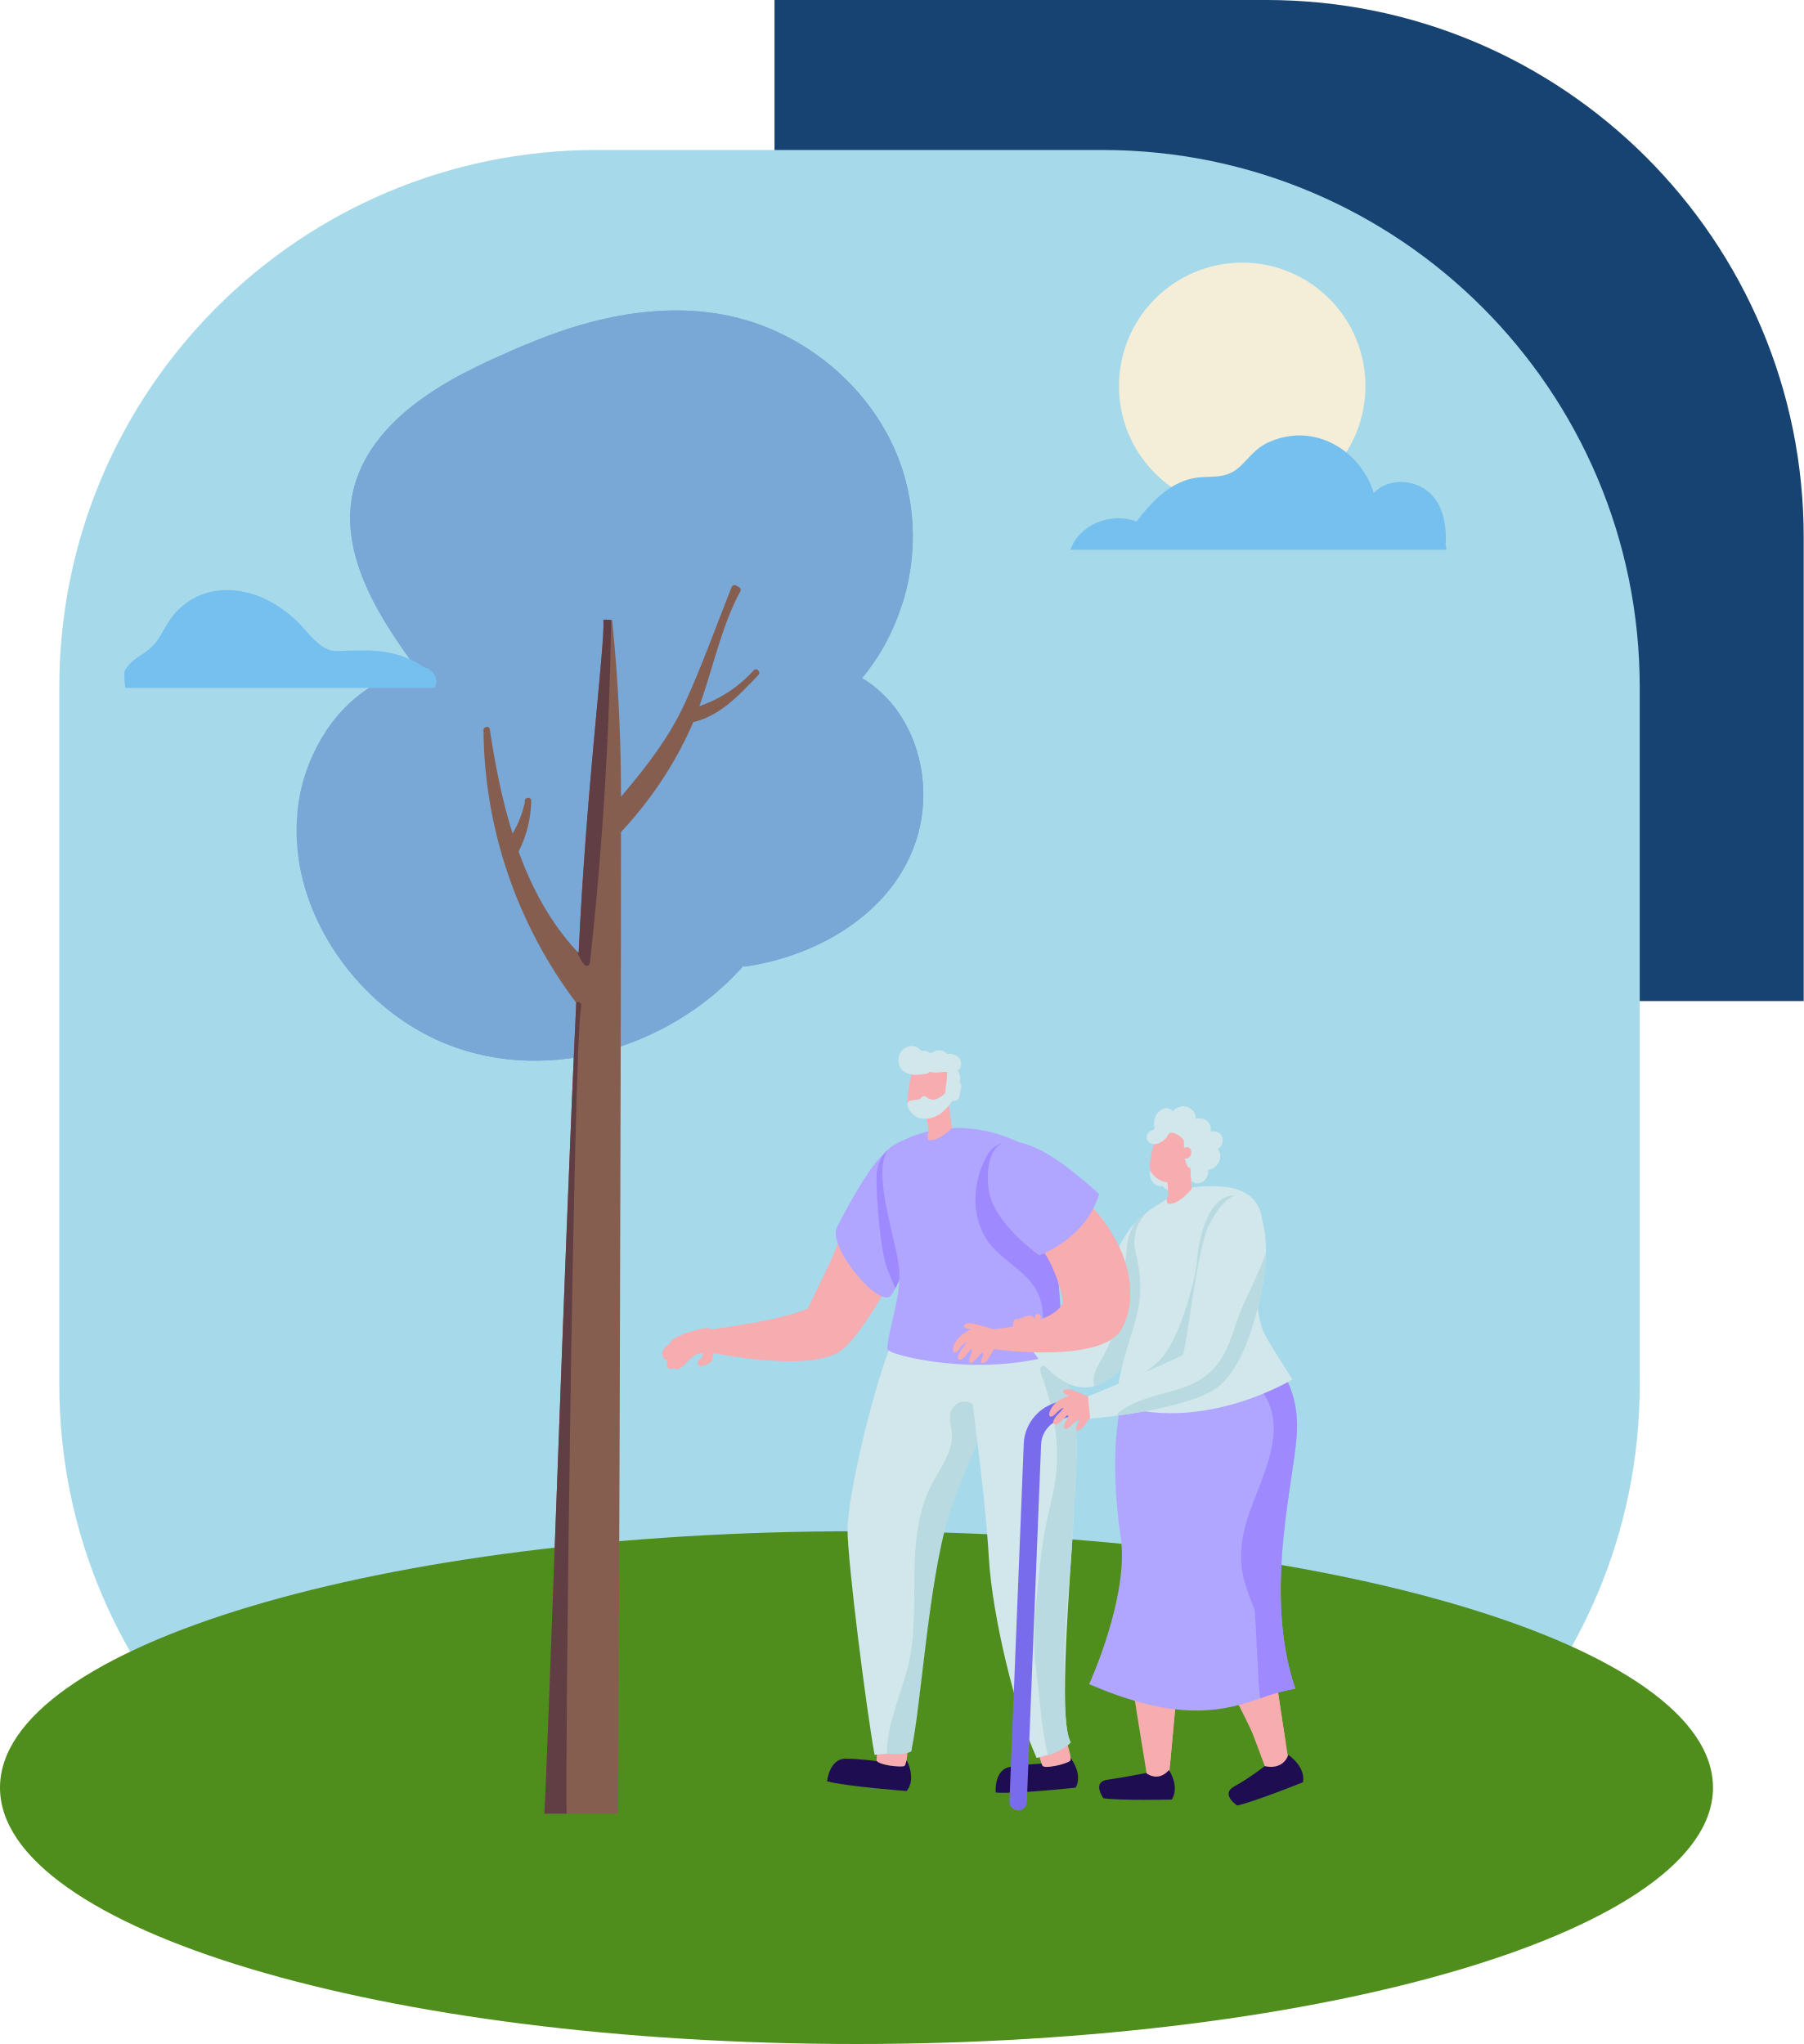
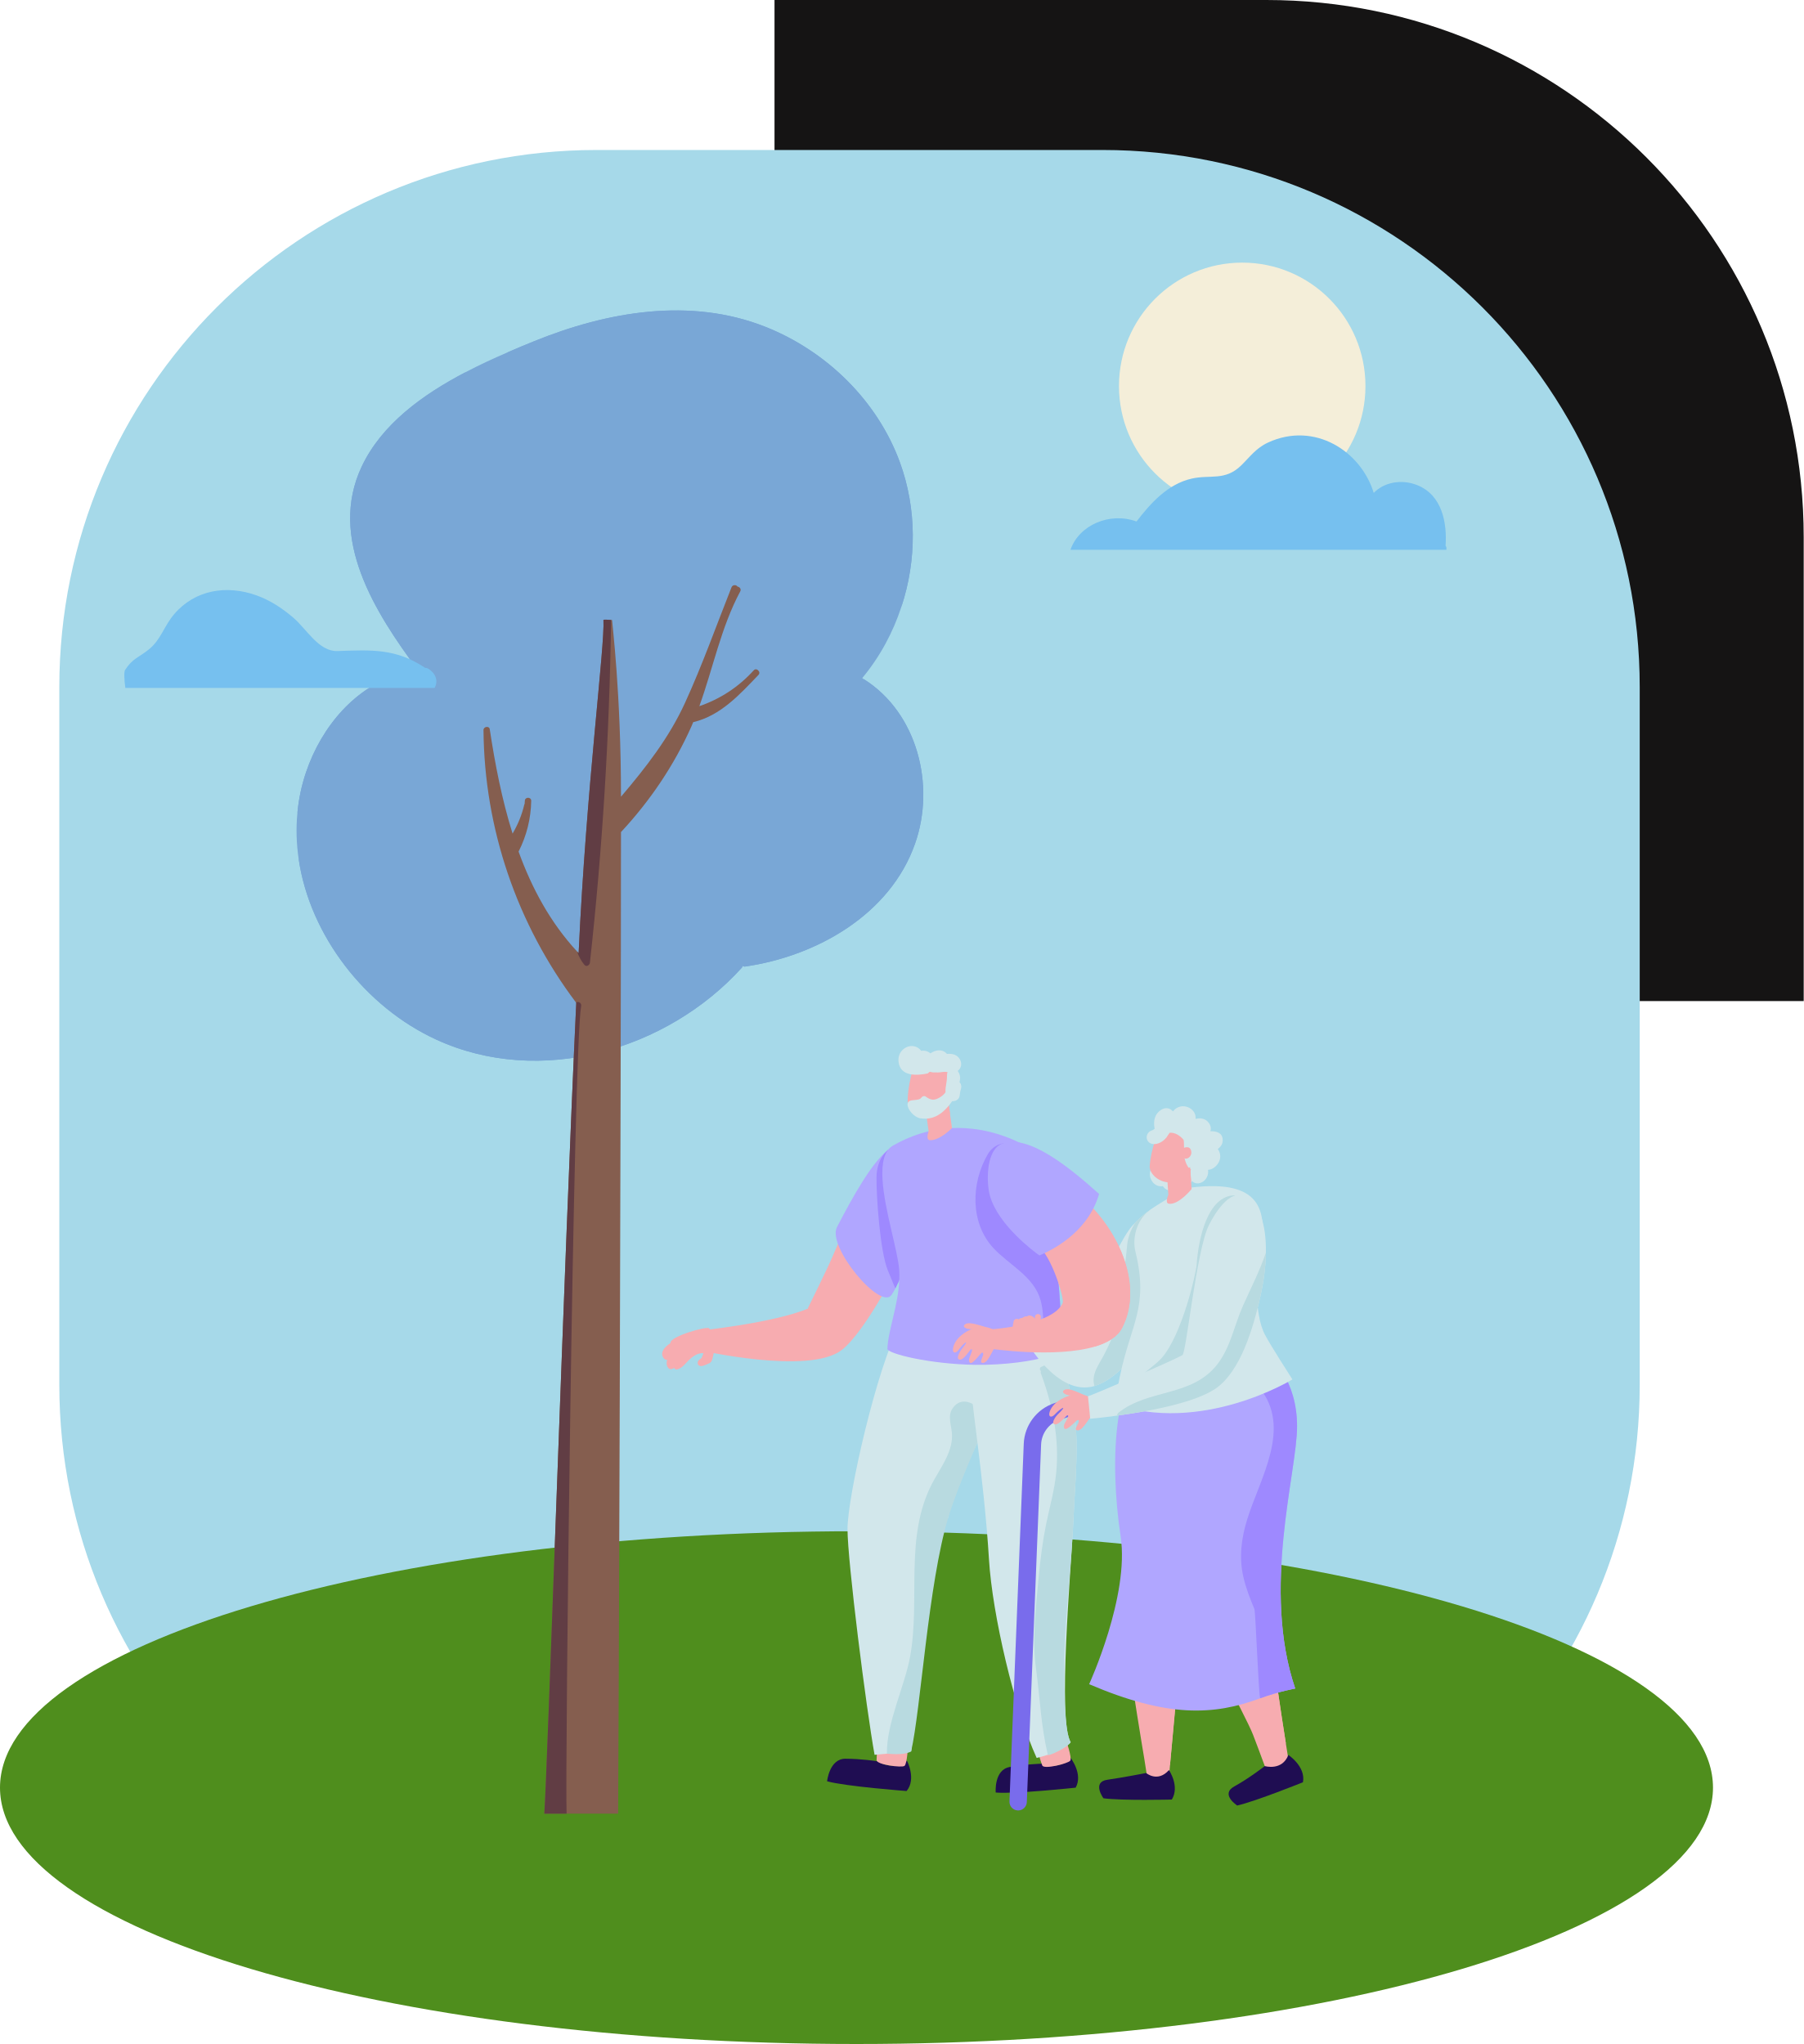
<svg xmlns="http://www.w3.org/2000/svg" width="517" height="586" viewBox="0 0 517 586" fill="none">
-   <path d="M517 154C517 68.948 448.052 0 363 0H222V287H517V154Z" fill="#164371" />
+   <path d="M517 154C517 68.948 448.052 0 363 0H222V287H517V154Z" fill="#151414" />
  <rect x="17" y="43" width="453" height="508" rx="154" fill="#A6D9E9" />
  <ellipse cx="245.5" cy="512.5" rx="245.5" ry="73.5" fill="#4F8E1D" />
  <path d="M391.385 110.686C391.385 130.233 375.569 146.079 356.06 146.079C336.552 146.079 320.737 130.233 320.737 110.686C320.737 91.139 336.552 75.291 356.06 75.291C375.569 75.291 391.385 91.139 391.385 110.686Z" fill="#F4EED9" />
  <path d="M414.552 157.62H306.829C309.335 150.453 318.172 146.722 325.763 149.512C329.724 144.354 334.707 138.755 341.592 137.21C346.961 136.004 351.133 137.953 355.769 133.434C358.324 130.94 359.999 128.468 363.485 126.863C376.803 120.732 390.136 129.36 393.756 141.318C396.736 138.236 401.705 137.31 406.158 139.056C413.389 141.893 414.804 149.936 414.349 156.465C414.611 156.779 414.672 157.221 414.552 157.62Z" fill="#76C0EF" />
  <path d="M85.239 233.154C85.585 229.207 86.409 225.255 87.727 221.36C92.17 208.265 101.955 196.615 115.305 192.975C116.476 192.666 117.663 192.411 118.869 192.21C119.162 192.156 119.455 192.118 119.747 192.08C107.604 175.711 93.907 154.335 103.709 133.688C109.396 121.672 121.065 113.166 133.428 106.712C137.377 104.627 141.4 102.779 145.333 101.079C147.965 99.927 150.562 98.848 153.05 97.84C173.99 89.337 197.835 85.116 219.471 93.728C236.879 100.659 251.457 114.833 257.93 132.517C262.812 145.867 262.776 160.588 258.388 173.903C255.975 181.327 252.189 188.334 247.141 194.406C247.342 194.533 247.526 194.642 247.727 194.788C262.963 204.462 268.154 225.147 262.302 241.823C255.17 262.234 233.992 274.158 213.565 277.102C213.291 277.137 213.053 277.064 212.852 276.92C212.833 277.083 212.779 277.248 212.651 277.413C191.237 301.094 154.807 311.74 125.033 298.041C104.788 288.749 88.768 268.27 85.585 246.122C84.965 241.84 84.818 237.491 85.239 233.154Z" fill="#79A7D6" />
  <path d="M103.199 272.712C112.526 284.325 126.589 288.841 140.598 292.424C156.015 296.357 172.144 293.121 186.83 287.616C194.273 284.835 203.289 278.123 200.966 268.926C199.502 263.182 193.633 259.927 192.189 254.058C191.988 253.18 193.067 252.526 193.726 253.163C207.569 266.822 230.062 266.896 243.504 252.632C257.474 237.802 254.349 213.916 248.003 196.23C247.507 195.92 247.399 195.189 247.727 194.787C262.963 204.462 268.157 225.146 262.304 241.822C255.173 262.233 233.995 274.157 213.567 277.101C213.294 277.136 213.055 277.063 212.854 276.919C212.836 277.082 212.781 277.247 212.654 277.413C191.24 301.093 154.809 311.74 125.036 298.04C104.79 288.749 88.77 268.269 85.588 246.121C91.879 254.7 96.523 264.41 103.199 272.712Z" fill="#79A7D6" />
  <path d="M103.711 133.688C109.398 121.672 121.065 113.166 133.428 106.712C113.605 129.134 106.547 161.1 119.384 189.044C119.734 189.391 119.457 192.118 119.75 192.08C107.607 175.711 93.91 154.334 103.711 133.688Z" fill="#79A7D6" />
  <path d="M165.175 287.505C161.792 358.83 156.898 507.713 156.02 519.963H177.182C177.328 501.658 177.996 314.026 177.996 238.551C186.337 229.59 193.23 219.403 198.204 208.209C198.369 207.826 198.534 207.425 198.7 207.04C206.582 205.156 211.995 199.141 217.389 193.506C217.829 193.051 217.663 192.501 217.297 192.172C216.986 191.84 216.455 191.731 216.053 192.172C211.738 196.927 206.488 200.385 200.454 202.451C204.422 191.478 206.655 179.882 212.177 169.547C212.543 168.874 211.993 168.251 211.407 168.178C211.079 167.63 210.003 167.555 209.672 168.379C205.3 179.424 201.294 190.692 196.358 201.483C191.75 211.559 185.128 220.024 177.996 228.419C177.996 198.884 175.491 178.931 175.437 177.76C175.437 177.76 175.326 177.741 175.161 177.741C174.483 177.67 172.805 177.581 172.968 177.76C173.407 185.204 168.067 225.51 165.855 273.261C165.709 273.098 165.56 272.949 165.413 272.786C157.732 264.484 152.446 254.644 148.643 244.146C150.947 239.592 152.175 234.729 152.264 229.59C152.283 228.419 150.456 228.419 150.437 229.59C150.437 229.882 150.399 230.156 150.38 230.428C150.345 230.52 150.291 230.595 150.272 230.688C149.578 233.65 148.442 236.391 146.924 238.99C143.87 229.259 141.896 219.073 140.378 209.054C140.213 208.01 138.567 208.301 138.586 209.306C138.806 237.524 148.168 264.923 165.104 287.416C165.142 287.453 165.159 287.468 165.175 287.505Z" fill="#855E4F" />
  <path d="M153.053 97.84C173.992 89.337 197.838 85.116 219.474 93.728C236.882 100.659 251.459 114.83 257.932 132.515C262.814 145.864 262.779 160.586 258.39 173.9C259.122 167.059 258.225 160.003 255.956 153.327C251.31 139.611 237.071 118.61 224.818 111.28C199.653 96.228 176.662 97.305 145.335 101.079C147.968 99.927 150.564 98.848 153.053 97.84Z" fill="#79A7D6" />
  <path d="M87.727 221.36C92.17 208.265 101.955 196.615 115.305 192.975C116.45 192.635 118.452 192.184 119.75 192.08C120.916 191.985 117.793 195.354 116.823 195.699C110.13 198.883 103.492 202.396 98.06 207.479C90.69 214.393 88.164 223.848 85.239 233.154C85.586 229.207 86.41 225.255 87.727 221.36Z" fill="#79A7D6" />
  <path d="M143.749 144.037C151.129 137.066 163.924 135.272 173.192 138.78C173.631 138.948 173.806 139.335 173.799 139.71C174.075 140.26 173.829 141.075 173.036 141.044C164.774 140.754 155.838 142.862 149.691 148.716C143.449 154.665 142.616 163.492 141.972 171.601C141.887 172.673 140.569 172.788 140.175 171.844C136.547 163.161 136.405 150.975 143.749 144.037Z" fill="#79A7D6" />
  <path d="M165.855 273.261C168.067 225.511 173.407 185.204 172.968 177.76C172.805 177.581 174.483 177.671 175.161 177.741C174.703 210.589 172.691 243.36 169.089 275.985C169.016 276.698 168.102 277.302 167.536 276.644C166.603 275.546 165.909 274.231 165.416 272.786C165.562 272.949 165.708 273.098 165.855 273.261Z" fill="#613D44" />
  <path d="M156.02 519.96C156.898 507.711 161.792 358.829 165.175 287.505C165.159 287.467 165.14 287.453 165.102 287.415C165.65 286.976 166.75 287.484 166.584 288.4C164.335 300.234 161.91 509.757 162.404 519.96H156.02Z" fill="#613D44" />
  <path d="M35.927 197.222C35.609 195.003 35.517 192.604 35.835 192.104C38.005 188.707 39.79 188.532 42.707 186.148C46.171 183.322 46.973 179.535 49.917 176.086C55.923 169.051 64.976 167.637 73.496 170.68C77.403 172.075 80.807 174.316 83.956 176.986C87.953 180.376 91.343 186.835 96.742 186.65C106.435 186.32 113.47 185.848 121.853 191.464C122.15 191.464 122.457 191.518 122.778 191.717C124.811 192.975 125.715 195.116 124.582 197.222H35.927Z" fill="#76C0EF" />
  <path d="M369.881 508.044L363.679 509.478C363.679 509.478 361.312 502.918 359.177 497.377C357.044 491.836 341.727 463.669 341.727 463.669C337.535 451.699 351.734 435.701 351.734 435.701L366.056 444.89C366.056 444.89 359.85 453.847 360.042 454.36C360.359 455.195 360.709 456.092 361.093 457.066C362.627 461.012 364.458 466.132 364.873 473.355C365.128 477.604 367.16 490.97 368.564 499.802C369.314 504.591 369.881 508.044 369.881 508.044Z" fill="#F7ACB0" />
  <path d="M364.875 473.353C364.46 466.13 362.629 461.011 361.095 457.065C360.348 456.77 359.487 456.65 358.496 456.772C358.053 456.435 357.303 456.617 357.185 457.203C357.034 457.457 357.067 457.792 357.238 458.06C358.044 464.56 360.016 470.657 362.214 476.815C364.802 484.117 366.176 491.539 367.299 499.201C367.393 499.893 368.1 500.076 368.567 499.802C367.162 490.968 365.131 477.604 364.875 473.353Z" fill="#F7ACB0" />
  <path d="M339.633 458.311C339.649 458.375 334.791 512.537 334.791 512.537L329.102 511.523C329.102 511.523 328.295 505.804 327.28 499.955C326.262 494.103 321.302 461.713 321.302 461.713C319.534 449.164 339.508 457.673 339.633 458.311Z" fill="#F7ACB0" />
  <path d="M326.405 460.136C325.719 460.152 325.522 460.931 325.801 461.439C326.182 462.073 326.501 462.727 326.82 463.377C325.479 462.579 324.003 461.85 322.376 461.2C321.403 460.795 320.703 462.315 321.692 462.713C323.865 463.593 326.056 464.536 327.902 465.92C332.075 477.201 329.62 490.18 333.785 501.617C333.944 502.072 334.972 505.929 335.345 506.032C335.33 505.797 339.516 464.343 338.94 460.524C336.253 459.649 328.895 460.048 326.405 460.136Z" fill="#F7ACB0" />
  <path d="M369.29 503.132C369.29 503.132 374.325 506.44 373.47 510.959C373.47 510.959 359.978 516.406 354.62 517.631C354.62 517.631 349.684 514.398 353.8 512.15C357.915 509.901 362.531 506.326 362.531 506.326C362.531 506.326 367.508 507.793 369.29 503.132Z" fill="#1F0D52" />
  <path d="M335.058 507.466C335.058 507.466 338.227 512.064 335.886 515.918C335.886 515.918 321.628 516.275 316.284 515.555C316.284 515.555 312.867 510.89 317.42 510.241C321.973 509.592 328.521 508.309 328.521 508.309C328.521 508.309 331.816 511.131 335.058 507.466Z" fill="#1F0D52" />
  <path d="M190.152 389.273C190.448 389.733 190.814 389.864 191.222 389.847C191.041 390.561 191.004 391.282 191.316 391.838C191.768 392.65 192.291 392.615 192.94 392.349C193.052 392.305 193.162 392.239 193.273 392.167C193.302 392.22 193.314 392.272 193.346 392.322C193.474 392.524 193.713 392.63 193.914 392.606C195.047 392.472 195.948 391.546 196.696 390.717C198.922 388.259 200.462 387.876 201.627 387.944C201.225 389.08 201.198 389.374 200.56 389.737C200.248 389.916 199.94 390.323 199.989 390.832C200.048 391.441 200.449 391.586 200.838 391.635C201.509 391.72 202.645 391.123 203.271 390.851C203.718 390.656 204.003 390.252 204.16 389.687C205.626 384.383 204.638 382.583 203.273 380.827C202.702 380.09 191.777 383.215 192.176 385.066C190.514 386.155 189.112 387.659 190.152 389.273Z" fill="#F7ACB0" />
  <path d="M259.959 504.773C259.959 504.773 262.73 509.993 259.863 513.472C259.863 513.472 242.256 512.148 237.071 510.677C237.071 510.677 237.726 504.205 242.324 504.213C246.924 504.22 251.437 504.934 251.437 504.934C251.437 504.934 256.229 507.938 259.959 504.773Z" fill="#1F0D52" />
  <path d="M306.836 503.936C306.836 503.936 310.508 508.565 308.323 512.508C308.323 512.508 290.768 514.404 285.402 513.899C285.402 513.899 284.87 507.418 289.393 506.589C293.916 505.761 298.487 505.645 298.487 505.645C298.487 505.645 303.744 507.728 306.836 503.936Z" fill="#1F0D52" />
  <path d="M252.277 497.866C253.052 497.107 260.235 498.702 260.255 499.147C260.314 500.513 260.029 505.682 259.252 506.275C258.498 506.851 251.241 505.934 251.259 504.618C251.274 503.483 251.528 498.596 252.277 497.866Z" fill="#F7ACB0" />
  <path d="M283.511 406.251C282.971 407.464 282.377 408.744 281.781 410.053C277.641 419.03 272.595 429.481 271.808 435.022C262.29 445.855 263.308 467.991 262.611 480.221C262.065 490.251 261.434 501.211 261.163 502.109C261.143 502.141 250.679 503.089 250.679 503.089C248.292 489.881 242.924 447.583 242.924 438.397C242.924 428.889 251.375 391.916 257.918 379.826C264.141 368.331 284.781 391.179 287.154 394.234C288.064 395.405 286.208 400.212 283.511 406.251Z" fill="#D2E7EB" />
  <path d="M283.256 406.055C283.002 405.856 282.718 405.856 282.463 405.941C280.424 402.84 275.813 399.648 273.016 403.801C271.442 406.132 272.892 409.081 272.888 411.591C272.895 416.666 269.421 421.01 267.178 425.314C259.191 440.656 263.827 458.399 260.899 474.768C259.378 483.34 254.076 493.913 254.218 502.769C258.571 503.149 260.261 502.633 261.161 502.11C263.92 490.175 266.033 454.183 271.808 435.023C273.421 429.666 277.641 419.033 281.78 410.056C282.376 408.746 282.969 407.468 283.508 406.253C283.429 406.182 283.336 406.127 283.256 406.055Z" fill="#B8DAE0" />
  <path d="M255.343 329.102C250.211 332.421 239.037 359.303 238.532 360.48C237.456 363.08 231.589 375 231.589 375C231.589 375 231.611 375.048 231.656 375.139C221.544 379.376 199.841 381.56 199.841 381.56L200.174 387.028C200.174 387.028 231.811 394.312 241.245 387.052C248.241 381.669 259.325 360.155 259.341 358.025C259.355 354.905 258.839 352.799 258.839 352.799C258.839 352.799 260.447 325.82 255.343 329.102Z" fill="#F7ACB0" />
  <path d="M258.838 352.798C258.838 352.798 259.352 354.907 259.338 358.025C259.325 361.652 258.609 366.636 255.563 371.214C252.455 375.887 236.99 357.416 239.897 351.819C244.325 343.297 250.295 332.36 255.34 329.1C260.444 325.818 258.838 352.798 258.838 352.798Z" fill="#B0A6FF" />
  <path d="M254.649 329.596C254.649 329.596 251.277 331.89 251.235 337.553C251.192 343.216 252.241 358.624 254.456 364.135C256.216 368.516 256.623 369.325 256.661 369.321L256.669 369.317L259.225 364.068C259.225 364.068 261.938 358.252 261.226 357.062C260.514 355.875 254.649 329.596 254.649 329.596Z" fill="#9E89FF" />
  <path d="M297.211 499.486C297.654 498.495 304.923 497.339 305.104 497.746C305.66 498.994 307.295 503.908 306.79 504.746C306.301 505.558 299.214 507.372 298.746 506.144C298.343 505.08 296.784 500.442 297.211 499.486Z" fill="#F7ACB0" />
  <path d="M306.886 499.486C304.281 502.461 297.137 503.981 297.137 503.981C290.783 490.055 284.439 462.88 283.478 447.139C281.99 422.694 277.796 398.839 277.978 392.433C278.015 391.404 278.028 390.856 278.028 390.856C284.356 383.921 292.063 380.166 296.583 379.869C298.369 379.747 299.644 380.163 300.158 381.121C301.823 384.266 303.103 387.156 304.076 389.867C304.178 390.138 304.263 390.408 304.349 390.679C310.36 407.729 308.522 416.859 307.51 438.896C307.02 449.294 303.106 493.677 306.886 499.486Z" fill="#D2E7EB" />
  <path d="M305.042 477.008C305.1 465.534 307.019 449.295 307.51 438.898C308.522 416.861 310.36 407.729 304.349 390.679C302.545 390.518 300.581 390.866 298.487 391.856C297.891 392.123 297.989 392.76 298.387 393.114C298.279 393.275 298.253 393.489 298.355 393.743C301.738 402.829 303.697 412.487 302.743 422.209C302.268 427.187 300.872 431.987 299.868 436.888C298.843 441.905 298.214 446.975 297.735 452.053C296.935 460.721 295.784 469.736 296.961 478.425C298.173 487.397 298.297 494.258 300.332 503.09C300.452 503.644 306.187 500.852 306.886 499.486C306.356 498.311 304.945 496.052 305.042 477.008Z" fill="#B8DAE0" />
  <path d="M254.353 386.788C254.708 387.528 257.682 388.533 261.964 389.423C266.744 390.394 273.16 391.202 279.491 391.286C288.057 391.405 296.485 390.189 300.869 388.701C302.661 388.096 303.775 387.436 303.972 386.807C304.579 384.809 304.099 373.396 302.756 361.214C302.491 358.853 302.205 356.464 301.877 354.128C300.229 341.922 297.769 330.622 294.71 328.889C294.016 328.484 293.22 328.073 292.339 327.643C291.023 326.99 289.506 326.335 287.813 325.735C285.165 324.783 282.103 323.988 278.749 323.621C273.586 323.022 267.724 323.412 261.551 325.769C261.551 325.769 261.553 325.784 261.537 325.786C260.041 326.35 258.527 327.031 257.002 327.865C256.642 328.05 256.285 328.253 255.911 328.456C250.825 331.384 253.247 343.013 255.501 352.735C256.538 357.251 257.533 361.35 257.734 363.971C257.79 364.849 257.814 365.735 257.77 366.612C257.572 374.032 254.516 381.386 254.353 386.788Z" fill="#B0A6FF" />
  <path d="M265.436 319.07L266.177 324.342C266.177 324.342 265.252 326.803 266.533 326.878C269.35 327.04 272.871 323.406 272.871 323.406L271.74 315.357L265.436 319.07Z" fill="#F7ACB0" />
  <path d="M272.298 319.324L271.798 315.767C271.798 315.767 269.363 319.955 266.101 320.604C266.101 320.604 269.822 321.531 272.298 319.324Z" fill="#F7ACB0" />
  <path d="M298.282 372.807C299.647 377.745 298.538 383.933 300.868 388.703C302.66 388.098 303.775 387.438 303.971 386.809C304.579 384.811 304.098 373.398 302.755 361.216C302.49 358.855 302.205 356.466 301.877 354.13C300.661 352.157 299.224 350.281 297.524 348.324C292.803 342.884 288.452 337.209 284.445 331.237C284.129 330.777 287.675 327.982 287.986 327.806C287.571 327.714 284.786 328.055 283.126 330.918C278.253 339.298 278.1 350.616 284.725 357.798C289.249 362.678 296.375 365.916 298.282 372.807Z" fill="#9E89FF" />
  <path d="M261.891 305.775C261.891 305.775 260.128 311.122 260.166 315.865C260.192 319.234 266.861 322.748 271.138 317.396C275.415 312.046 273.043 305.117 273.043 305.117L261.891 305.775Z" fill="#F7ACB0" />
  <path d="M257.556 304.482C258.105 308.677 262.786 308.387 265.848 307.76C266.105 307.707 266.221 307.363 266.443 307.316C266.844 307.23 267.059 307.444 267.51 307.458C268.531 307.491 269.225 307.484 270.234 307.325C270.677 307.256 271.131 307.291 271.584 307.345C271.399 307.934 271.448 308.691 271.414 309.226C271.312 310.845 270.604 312.87 271.322 314.427C271.802 315.467 272.955 315.993 274.033 315.504C275.332 314.914 275.013 313.675 275.328 312.573C275.515 311.917 275.665 311.451 275.389 310.781C275.306 310.58 275.157 310.415 275.035 310.241C275.065 310.205 275.067 310.01 275.12 309.785C275.349 308.81 275.081 307.812 274.502 307.029C275.574 306.261 275.783 304.864 275.145 303.72C274.354 302.301 272.873 302.019 271.42 302.145C270.144 300.66 268.166 300.963 266.69 301.988C265.877 301.321 264.96 301.095 264.079 301.282C261.748 298.264 257.036 300.517 257.556 304.482Z" fill="#D2E7EB" />
  <path d="M272.937 313.414C273.002 313.316 273.077 313.232 273.139 313.134C273.716 312.218 272.266 311.341 271.69 312.26C271.005 313.348 270.179 314.232 268.996 314.834C267.434 315.625 266.591 315.254 265.321 314.365C264.949 314.102 264.368 314.271 264.137 314.634C263.308 315.939 260.23 314.718 260.129 316.566C260.05 318.031 261.991 320.321 263.804 320.616C268.634 321.399 271.512 317.873 273.651 314.67C274.051 314.069 273.53 313.434 272.937 313.414Z" fill="#D2E7EB" />
  <path d="M333.455 375.023C330.951 379.779 327.542 385.682 323.449 390.313C320.639 393.497 317.503 396.071 314.121 397.24C313.986 397.285 313.851 397.33 313.701 397.357L313.7 397.372L313.684 397.372C303.084 400.532 294.144 384.44 294.144 384.44C294.278 383.963 295.213 378.051 295.213 378.051C296.041 378.116 303.81 386.424 307.517 385.482C308.74 385.196 319.248 357.333 324.517 351.467C324.76 351.194 325.054 350.889 325.365 350.568C326.523 349.366 328.089 347.896 329.757 346.827C332.022 345.336 334.46 344.53 336.317 345.959C342.048 350.393 339.928 362.69 333.455 375.023Z" fill="#D2E7EB" />
  <path d="M329.774 347.228C329.796 347.095 329.785 346.946 329.756 346.828C328.088 347.895 326.522 349.365 325.364 350.568C324.128 352.531 323.26 354.776 323.058 357.149C322.584 362.734 321.654 367.189 321.525 372.4C321.389 377.827 319.02 383.436 316.496 388.325C315.027 391.194 312.697 393.965 313.7 397.357C313.851 397.331 313.985 397.284 314.12 397.239C317.502 396.072 320.638 393.498 323.448 390.312C325.416 386.532 326.381 382.05 327.103 377.824C328.121 371.916 329.09 366.005 330.091 360.096C330.82 355.705 331.744 351.404 329.774 347.228Z" fill="#B8DAE0" />
  <path d="M371.25 484.092C371.25 484.092 366.654 484.884 361.211 486.891C347.847 491.856 334.579 492.427 312.182 482.847C312.182 482.847 323.803 457.499 321.212 440.484C317.909 418.725 319.064 390.992 331.827 386.593C344.608 382.178 361.257 386.593 361.257 386.593C361.257 386.593 364.878 388.785 367.864 393.814C369.972 397.366 371.779 402.346 371.779 408.953C371.779 422.066 361.573 455.591 371.25 484.092Z" fill="#B0A6FF" />
  <path d="M371.783 408.952C371.783 402.346 369.973 397.368 367.865 393.816C365.757 394.28 363.666 395.142 361.79 396.038C361.541 396.154 361.408 396.337 361.342 396.553C360.844 396.704 360.495 397.25 360.91 397.748C370.471 409.318 361.143 423.742 357.474 435.644C355.814 441.022 355.117 446.483 356.379 452.046C357.109 455.233 358.288 458.287 359.549 461.29C359.898 462.12 360.748 485.961 361.212 486.891C366.657 484.882 371.252 484.092 371.252 484.092C361.574 455.591 371.783 422.064 371.783 408.952Z" fill="#9E89FF" />
  <path d="M350.46 326.613C350.311 324.721 348.637 324.282 346.932 324.304C347.17 323.595 347.095 322.779 346.516 321.968C345.55 320.609 344.091 320.438 342.686 320.779C343.085 317.716 338.56 315.595 336.204 318.632C335.359 317.62 333.99 317.298 332.563 318.349C330.004 320.234 330.585 323.886 332.033 326.238C330.2 328.023 330.955 330.263 332.348 332.2C330.385 333.672 328.646 336.104 330.154 338.564C330.895 339.775 332.148 340.255 333.325 340.065C333.623 340.536 334.085 340.952 334.726 341.182C337.123 342.038 340.184 340.677 341.686 338.604C343.305 340.32 346.692 338.524 346.265 335.376C348.089 335.312 349.969 333.286 349.747 331.181C349.677 330.524 349.422 329.917 349.055 329.413C349.944 328.782 350.56 327.872 350.46 326.613Z" fill="#D2E7EB" />
  <path d="M331.996 324.364C331.996 324.364 329.852 329.57 329.547 334.305C329.332 337.667 335.728 341.651 340.38 336.624C345.032 331.597 343.164 324.51 343.164 324.51L331.996 324.364Z" fill="#F7ACB0" />
  <path d="M329.588 324.349C329.914 324.114 330.355 324.073 330.664 323.842C331.634 323.123 331.192 322.843 331.735 322.16C332.204 321.569 332.656 321.171 333.341 320.863C335.107 320.067 337.215 320.189 339.073 320.506C339.656 320.607 339.766 321.134 339.578 321.557C341.408 321.796 343.492 323.383 344.341 324.503C346.03 326.727 346.485 330.609 345.088 333.092C343.992 335.04 341.796 336.722 340.397 334.331C339.328 332.506 339.363 330.737 339.377 328.706C339.383 327.959 339.362 327.33 339.245 326.767C338.176 325.498 336.781 324.652 335.287 324.745C334.934 325.146 334.653 325.734 334.326 326.134C333.835 326.733 333.23 327.226 332.535 327.574C331.461 328.109 329.932 328.311 329.09 327.246C328.333 326.287 328.656 325.021 329.588 324.349Z" fill="#D2E7EB" />
  <path d="M338.931 329.252C338.931 329.252 340.867 328.188 341.373 329.764C341.878 331.342 340.483 332.388 339.692 332.149C338.902 331.908 338.509 329.956 338.931 329.252Z" fill="#F7ACB0" />
  <path d="M291.879 519.041C291.83 519.042 291.781 519.041 291.734 519.04C290.359 518.984 289.29 517.826 289.345 516.453L293.441 413.907C293.651 408.636 297.153 403.967 302.157 402.289L306.205 401.029C307.521 400.618 308.915 401.353 309.322 402.666C309.731 403.979 308.996 405.374 307.683 405.782L303.689 407.026C300.685 408.036 298.545 410.886 298.416 414.106L294.32 516.651C294.268 517.977 293.19 519.019 291.879 519.041Z" fill="#796CEC" />
  <path d="M315.147 404.076C314.978 405.251 314.02 405.068 313.19 405.65C312.179 406.359 310.467 410.006 309.017 410.075C307.085 410.166 310.12 407.417 308.961 407.094C308.545 406.98 304.776 411.655 304.962 408.702C305.002 408.049 306.963 405.489 305.831 405.797C304.844 406.725 302.909 409.119 301.984 408.123C301.548 407.654 302.539 406.127 303.159 405.538C306.229 402.615 304.267 403.445 302.333 405.522C301.331 406.602 300.36 406.23 300.888 404.698C301.989 401.524 306.179 399.856 309.148 399.587C310.401 399.475 315.523 401.455 315.147 404.076Z" fill="#F7ACB0" />
  <path d="M308.196 400.39C307.706 400.362 307.191 400.137 306.695 400.065C306.147 399.987 305.449 399.841 305.003 399.48C304.268 398.884 304.998 398.392 305.647 398.292C306.836 398.106 309.393 399.306 310.434 399.805C310.571 399.87 308.701 400.42 308.196 400.39Z" fill="#F7ACB0" />
  <path d="M321.619 380.725C320.287 383.293 317.422 384.972 313.852 386.044C302.447 389.457 283.713 386.642 283.713 386.642L283.381 381.174C283.381 381.174 301.834 380.088 304.615 373.513C305.117 372.32 301.41 360.014 297.567 357.237C295.851 356.001 294.056 354.798 292.507 353.791C288.742 351.336 285.776 347.764 284.403 343.481C283.072 339.379 283.181 335.739 283.81 332.818C284.681 328.757 289.389 326.838 292.943 328.987C298.752 332.512 308.085 341.31 310.931 344.026C311.434 344.508 311.725 344.786 311.765 344.832C322.136 355.057 327.255 369.894 321.619 380.725Z" fill="#F7ACB0" />
  <path d="M311.766 344.833C311.726 344.788 311.435 344.509 310.932 344.027C308.222 344.308 306.348 346.833 305.8 349.376C305.473 349.556 305.239 349.922 305.438 350.38C306.367 352.581 307.838 353.984 309.525 355.606C311.947 357.931 313.61 360.463 314.821 363.595C316.147 367.064 317.724 371.132 317.228 374.874C316.812 378.116 314.672 380.547 313.804 383.552C313.518 384.498 313.558 385.38 313.852 386.043C317.423 384.971 320.288 383.293 321.62 380.726C327.256 369.895 322.137 355.059 311.766 344.833Z" fill="#F7ACB0" />
  <path d="M297.933 359.933C296.35 358.794 286.36 351.421 283.811 343.056C282.653 339.25 282.537 329.685 287.224 327.881C294.733 324.994 306.687 334.801 315.039 342.302C312.794 350.171 306.32 356.362 297.933 359.933Z" fill="#B0A6FF" />
  <path d="M287.279 384.011C287.255 385.197 286.282 385.132 285.529 385.811C284.613 386.639 283.361 390.471 281.931 390.717C280.024 391.042 282.699 387.942 281.509 387.766C281.083 387.702 277.916 392.803 277.738 389.851C277.697 389.196 279.33 386.416 278.244 386.86C277.378 387.902 275.751 390.514 274.711 389.64C274.22 389.227 275.019 387.59 275.563 386.928C278.251 383.652 276.404 384.717 274.739 387.016C273.876 388.208 272.867 387.959 273.204 386.375C273.908 383.09 277.862 380.921 280.776 380.291C282.006 380.026 287.331 381.362 287.279 384.011Z" fill="#F7ACB0" />
  <path d="M279.928 381.202C279.436 381.233 278.899 381.074 278.398 381.064C277.845 381.052 277.136 380.993 276.648 380.688C275.845 380.187 276.51 379.611 277.141 379.43C278.299 379.101 280.983 379.978 282.078 380.347C282.224 380.395 280.432 381.17 279.928 381.202Z" fill="#F7ACB0" />
  <path d="M318.684 402.306C344.326 411.491 370.334 395.53 370.446 395.47C369.922 394.607 364.351 386.018 362.596 382.691C361.738 381.068 361.171 379.075 360.834 377.037C360.248 373.78 360.187 370.407 360.27 368.189C360.297 367.106 360.358 366.288 360.382 365.905C360.395 365.853 360.408 365.8 360.406 365.767C361.737 355.662 365.295 343.545 353.473 340.682C352.017 340.315 350.306 340.114 348.34 340.064L348.323 340.065C346.207 340.008 343.771 340.156 340.983 340.51C340.983 340.51 337.555 341.973 333.651 344.283C332.324 345.071 330.92 345.963 329.588 346.934C325.591 349.833 324.574 355.225 325.425 358.711C329.372 374.869 324.125 379.389 320.954 394.769C320.643 396.273 320.375 398.765 318.684 402.306Z" fill="#D2E7EB" />
  <path d="M332.938 389.38C329.884 392.83 315.737 401.857 320.087 403.194C323.91 404.384 342.842 397.839 351.974 380.055C350.091 376.713 360.187 370.407 360.27 368.188C360.234 368.143 360.179 368.096 360.143 368.064C360.212 367.36 360.282 366.642 360.382 365.905C360.379 365.855 360.375 365.819 360.388 365.77C359.585 364.475 358.352 362.961 356.416 361.396C351.307 357.182 353.953 342.701 353.953 342.701C346.144 342.707 343.482 355.197 343.008 362.497C342.844 365.004 338.811 382.745 332.938 389.38Z" fill="#B8DAE0" />
  <path d="M334.573 337.878L334.888 342.55C334.888 342.55 333.788 344.939 335.06 345.106C337.858 345.471 341.551 340.896 341.551 340.896L341.128 334.629L334.573 337.878Z" fill="#F7ACB0" />
  <path d="M341.396 338.609L341.155 335.045C341.155 335.045 337.945 338.554 334.645 338.964C334.645 338.964 338.767 340.631 341.396 338.609Z" fill="#F7ACB0" />
  <path d="M296.694 377.428C296.628 377.972 296.56 378.518 296.494 379.062C296.364 380.123 298.011 380.337 298.14 379.276C298.206 378.731 298.274 378.186 298.34 377.642C298.471 376.581 296.825 376.367 296.694 377.428Z" fill="#F7ACB0" />
  <path d="M295.743 377.302C295.69 377.274 295.636 377.274 295.585 377.257C295.194 377.048 294.671 377.13 294.368 377.399C294.116 377.357 293.842 377.391 293.621 377.518C293.386 377.569 293.173 377.698 293.017 377.865C292.664 377.835 292.276 377.956 292.05 378.246C291.549 377.96 290.688 378.106 290.542 378.808C290.411 379.43 290.31 380.055 290.233 380.682C290.126 381.574 291.388 381.839 291.888 381.283C292.189 381.921 293.229 381.879 293.571 381.35C293.611 381.443 293.626 381.541 293.671 381.632C293.895 382.084 294.643 382.315 295.106 381.932C295.568 381.548 295.684 381.135 295.597 380.646C295.621 380.669 295.639 380.695 295.663 380.717C296.169 381.208 297.235 381.041 297.333 380.283C297.488 379.073 296.929 377.908 295.743 377.302Z" fill="#F7ACB0" />
  <path d="M362.847 359.135C362.796 363.004 362.254 367.264 361.265 371.662C359.273 380.544 355.619 393.223 348.364 398.145C342.258 402.28 328.818 404.683 320.238 405.839C315.683 406.48 312.483 406.75 312.483 406.75C312.475 406.252 311.844 400.302 311.844 400.302C312.655 400.156 335.599 390.373 338.921 388.507C340.04 387.893 342.944 358.275 346.511 351.242C348.117 348.027 352.3 341.1 356.48 342.856C360.994 344.741 362.993 351.047 362.847 359.135Z" fill="#D2E7EB" />
  <path d="M356.296 374.303C353.752 379.991 352.762 386.25 348.829 391.263C341.531 400.517 329.239 398.151 320.622 404.986C320.343 405.207 320.2 405.541 320.238 405.84C328.818 404.684 342.258 402.281 348.364 398.144C355.619 393.224 359.273 380.545 361.265 371.663C362.254 367.264 362.796 363.004 362.847 359.135C361.076 364.378 358.584 369.185 356.296 374.303Z" fill="#B8DAE0" />
</svg>
